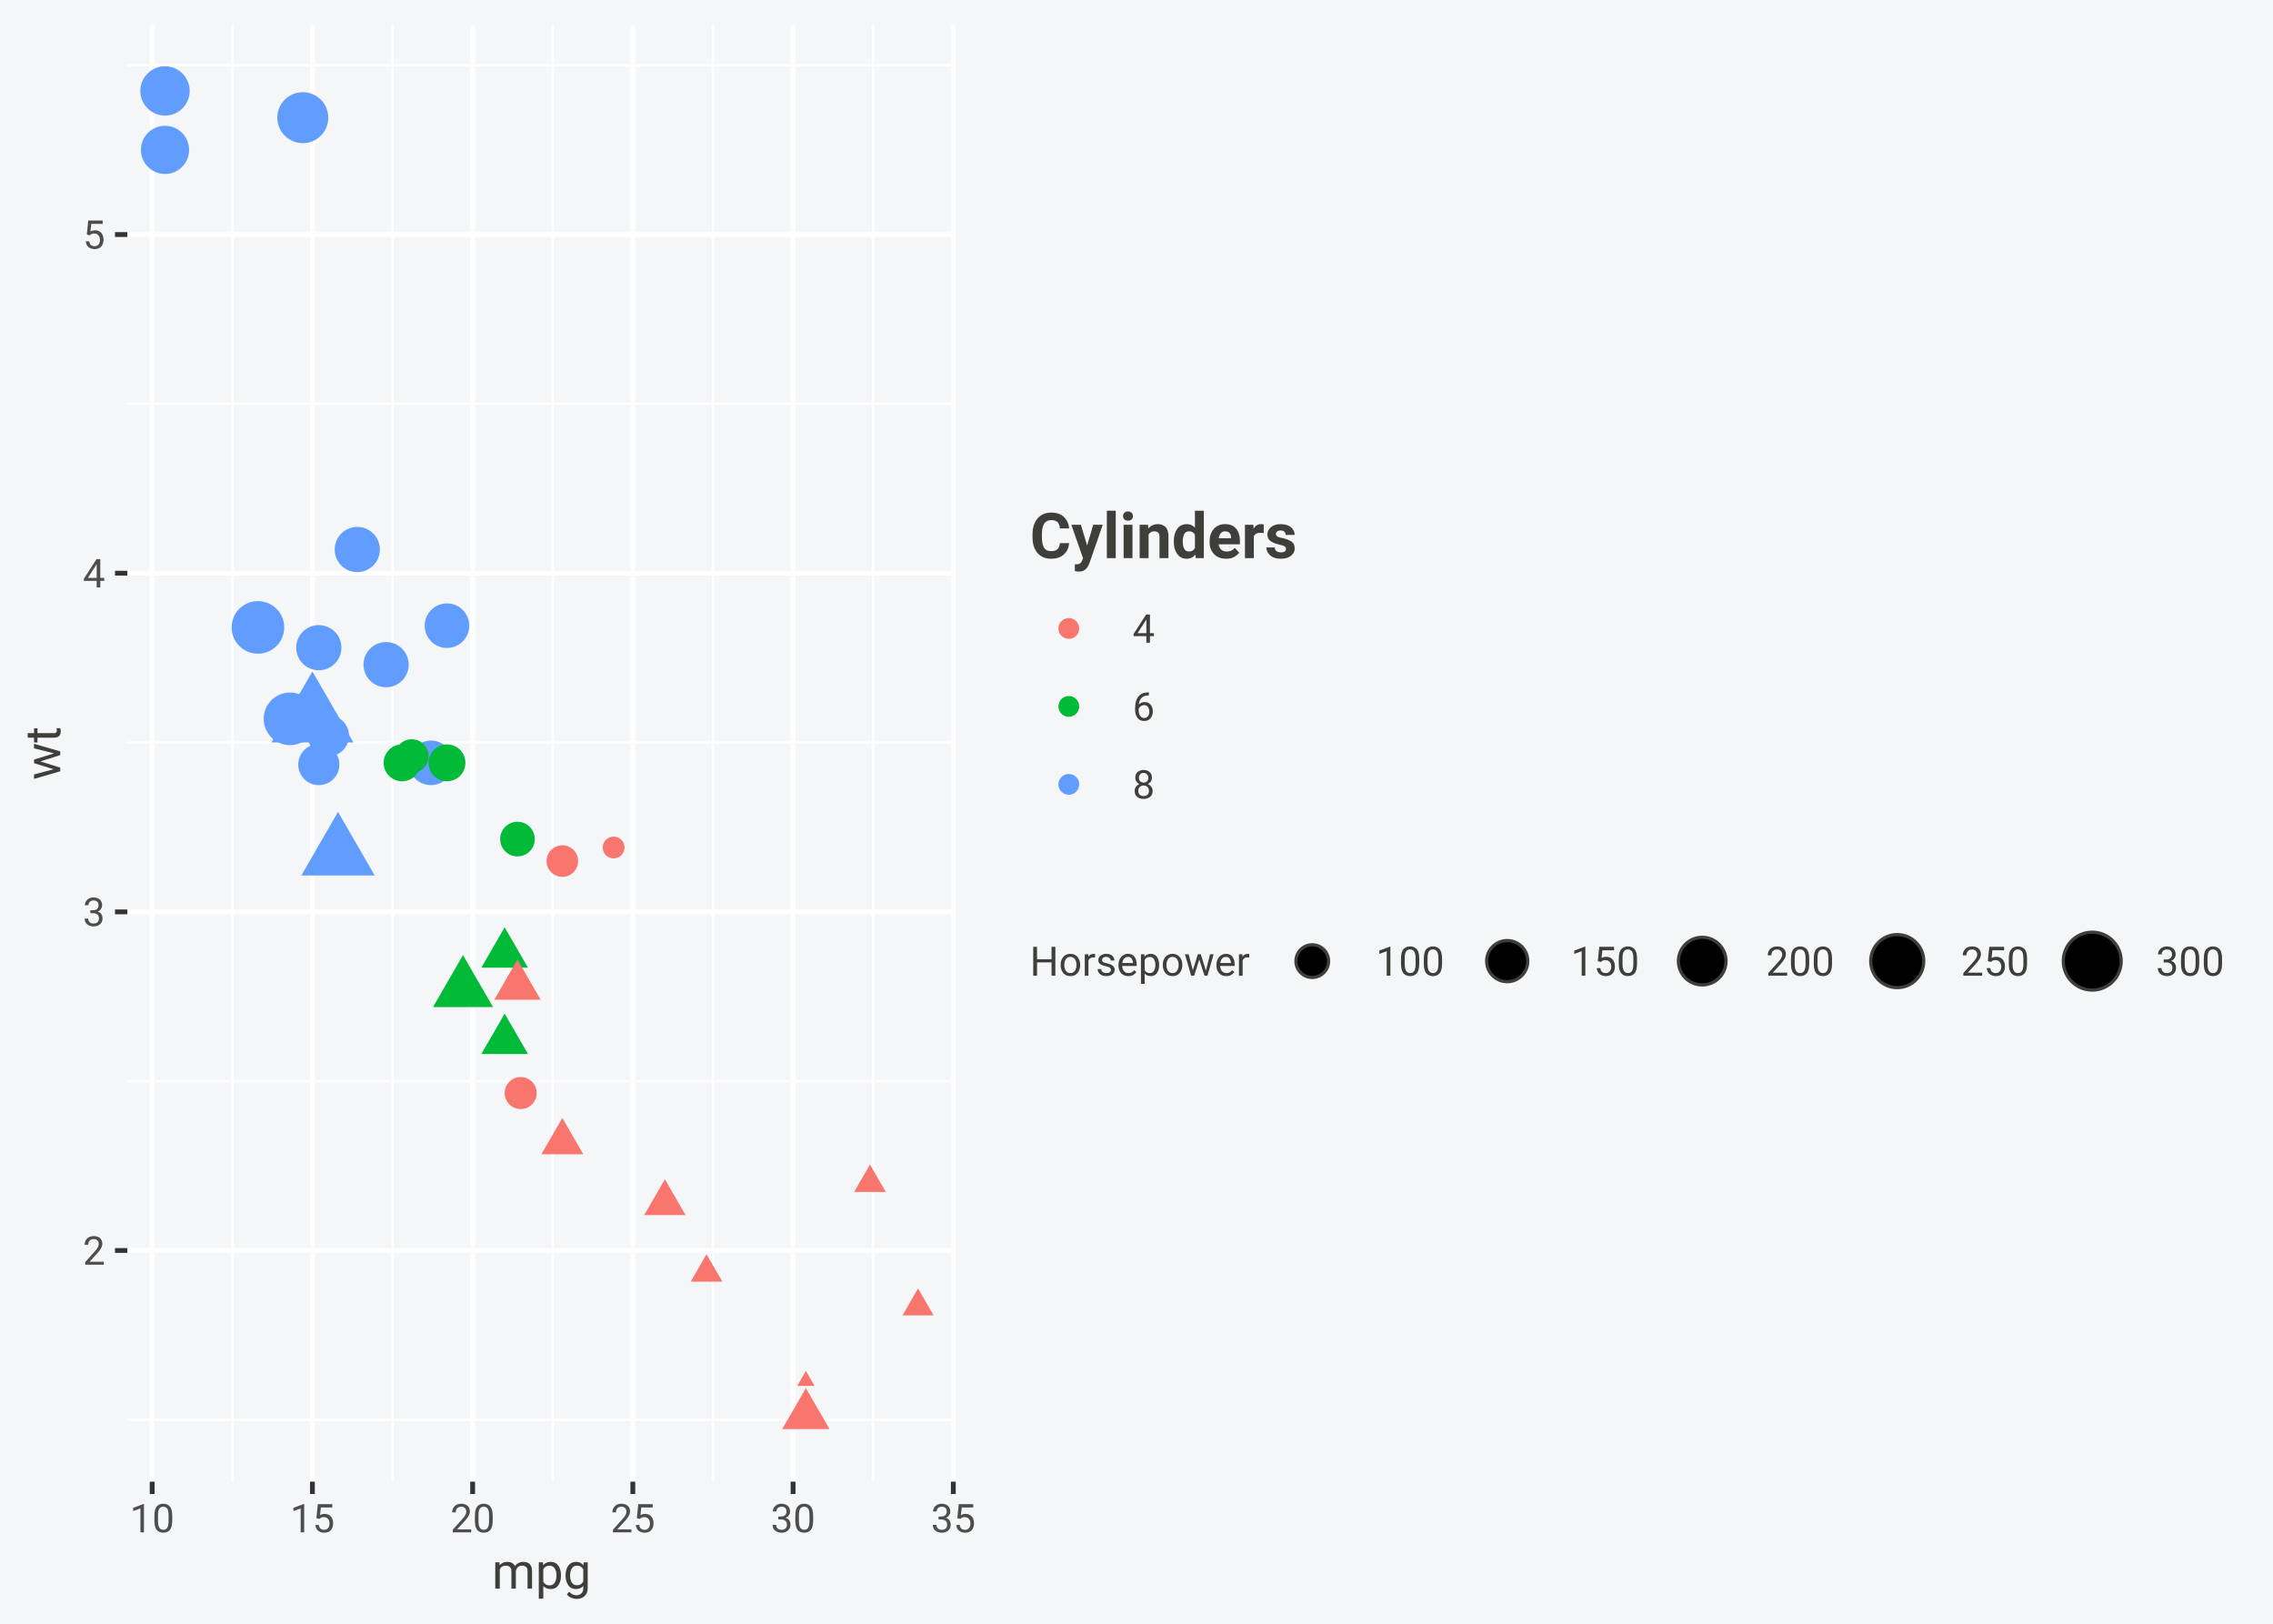
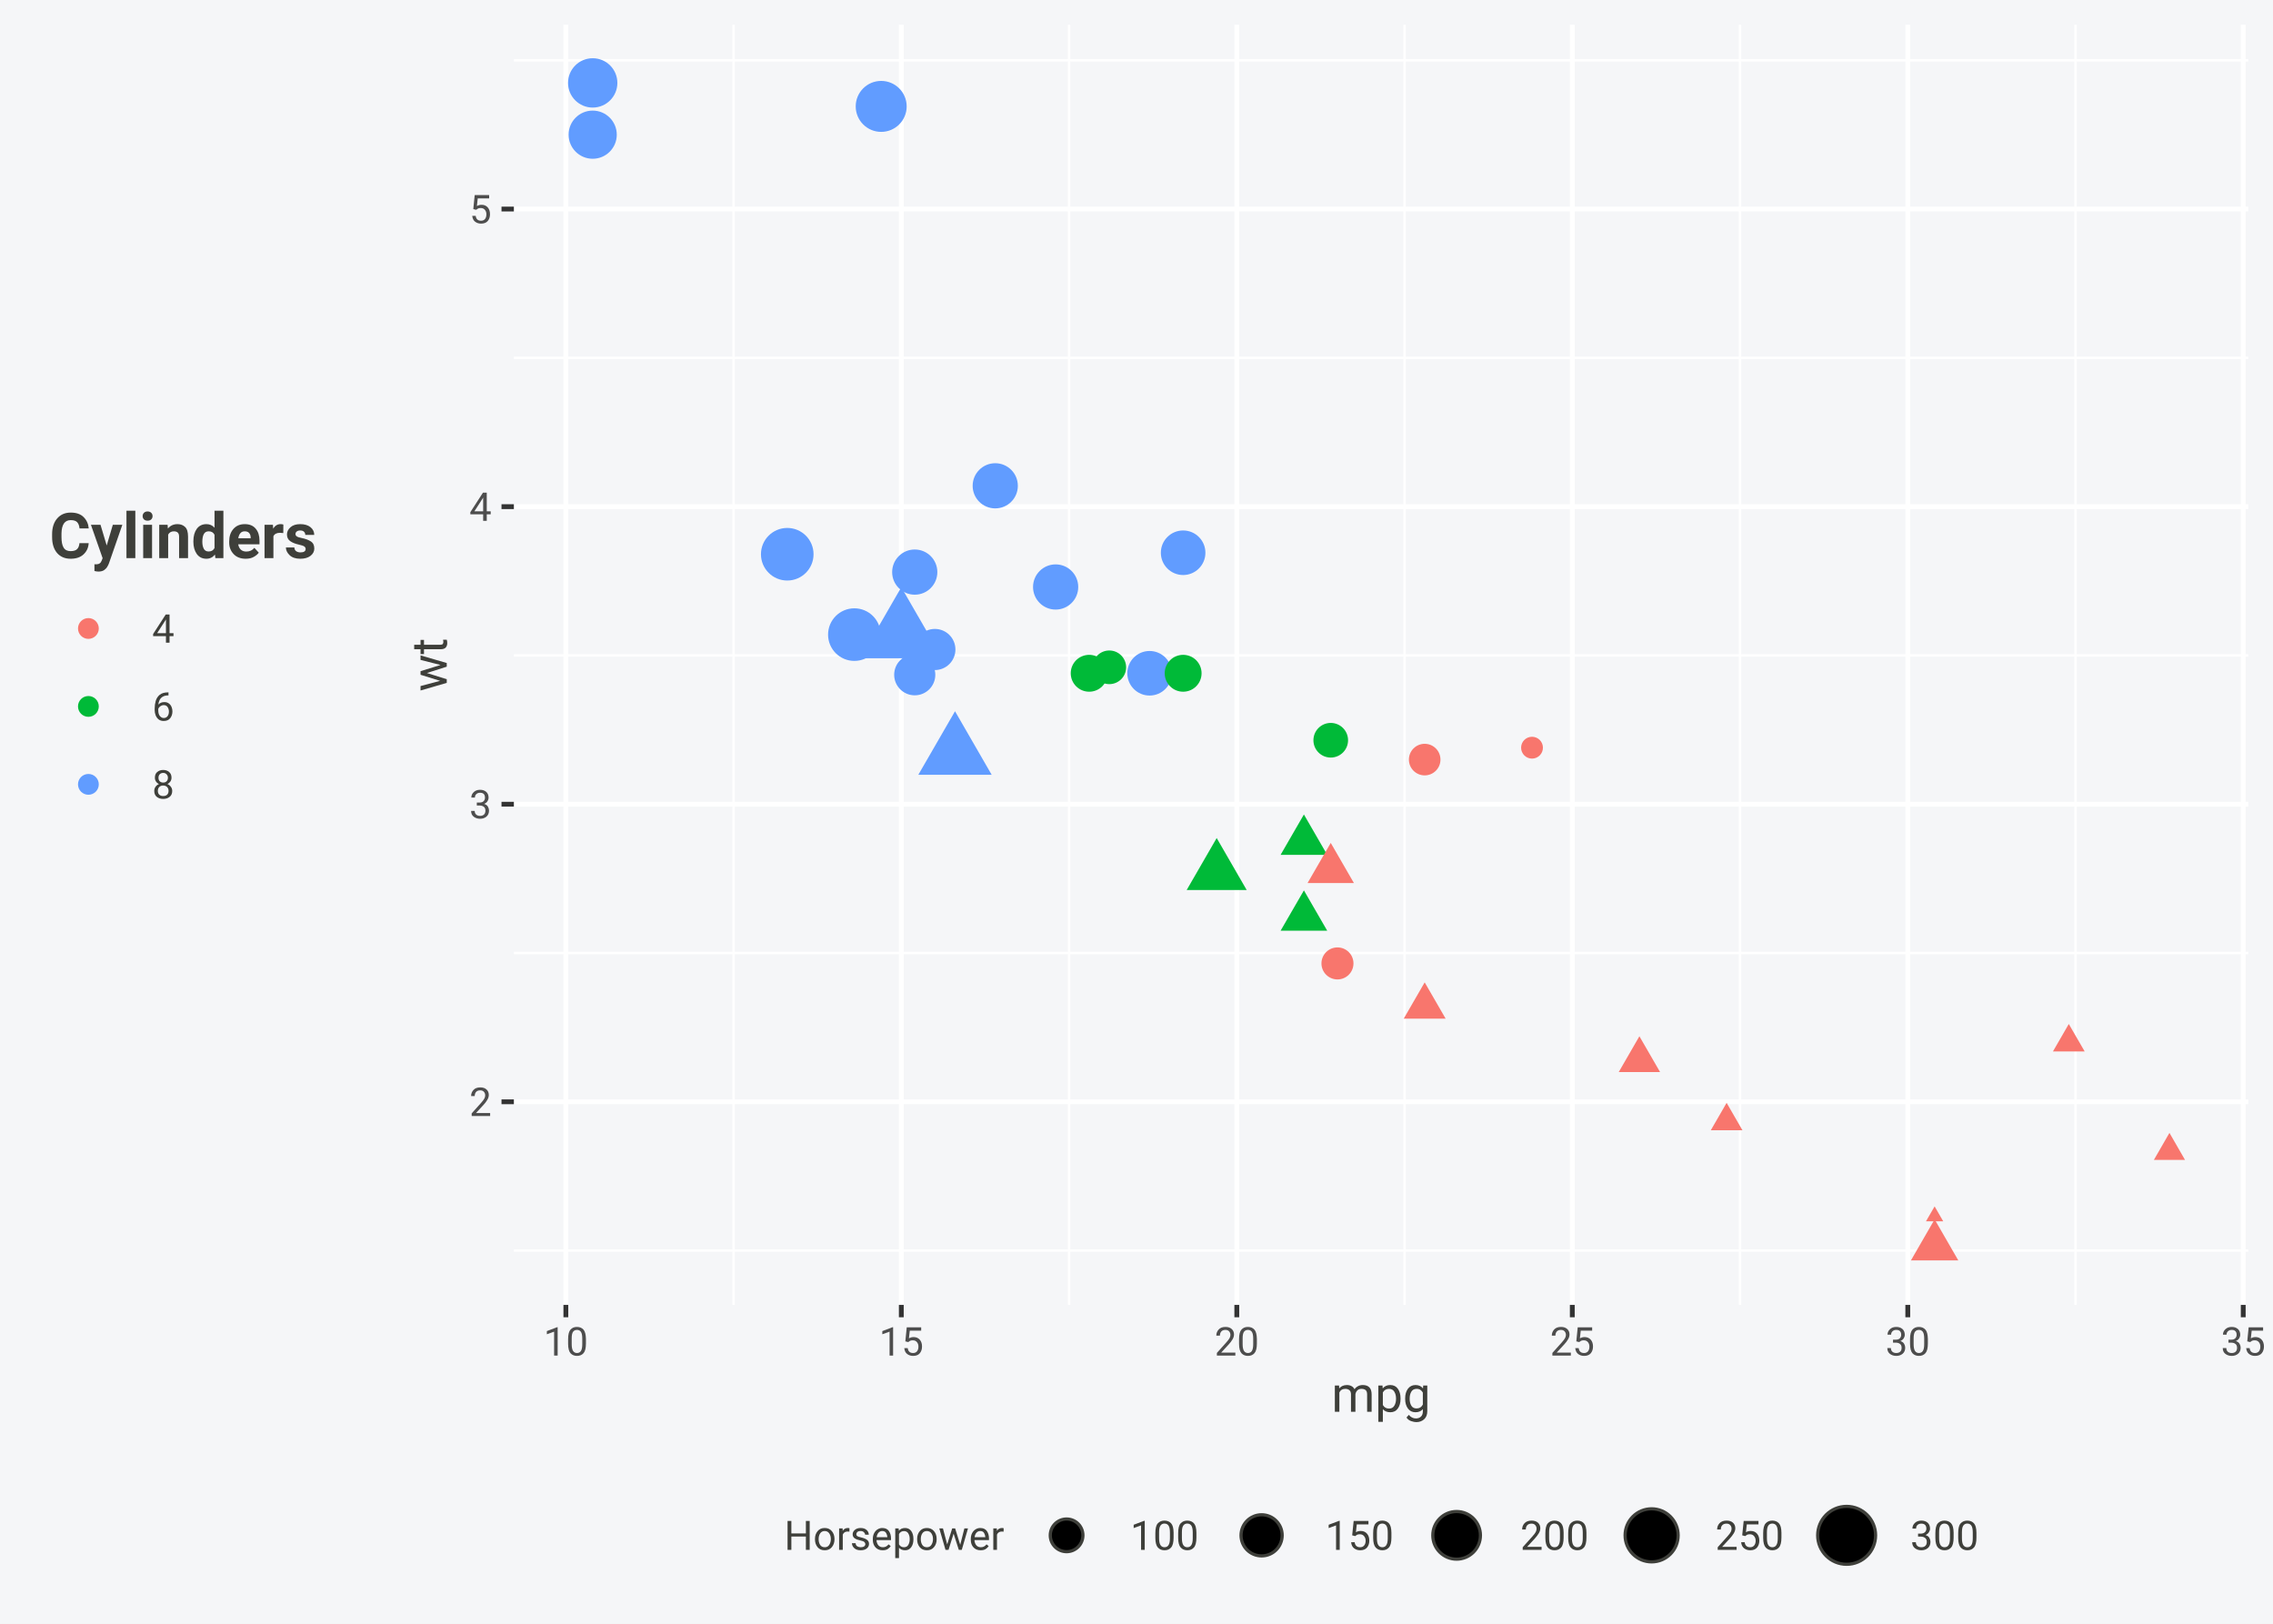
<svg xmlns="http://www.w3.org/2000/svg" width="504.00pt" height="360.00pt" viewBox="0 0 504.00 360.00">
  <g class="svglite">
    <defs>
      <style type="text/css">
    /* theme-aware-processed */
    .svglite line, .svglite polyline, .svglite polygon, .svglite path, .svglite circle {
      fill: none;
      stroke: #3E3F3A;
      stroke-linecap: round;
      stroke-linejoin: round;
      stroke-miterlimit: 10.00;
    }
    .svglite &gt; g &gt; rect {
      fill: none;
      stroke: #3E3F3A;
      stroke-linecap: round;
      stroke-linejoin: round;
      stroke-miterlimit: 10.00;
    }
    .svglite text {
      white-space: pre;
      fill: #3E3F3A;
    }
    .svglite g.glyphgroup path {
      fill: inherit;
      stroke: none;
    }
  </style>
    </defs>
    <rect width="100%" height="100%" style="stroke: none; fill: #F5F6F8;" />
    <defs>
      <clipPath id="cpMC4wMHw1MDQuMDB8MC4wMHwzNjAuMDA=">
        <rect x="0.00" y="0.00" width="504.00" height="360.00" />
      </clipPath>
    </defs>
    <g clip-path="url(#cpMC4wMHw1MDQuMDB8MC4wMHwzNjAuMDA=)">
      <rect x="0.00" y="0.00" width="504.00" height="360.00" style="stroke-width: 1.07; stroke: none;" /> fill: #F5F6F8;' /&gt;
</g>
    <defs>
-       <clipPath id="cpMjguMjR8MjExLjkxfDUuNDh8MzI4LjUw">
-         <rect x="28.24" y="5.48" width="183.67" height="323.02" />
+       <clipPath id="cpMTEzLjk0fDQ5OC41Mnw1LjQ4fDI4OS4zMQ==">
+         <rect x="113.94" y="5.48" width="384.58" height="283.83" />
      </clipPath>
    </defs>
-     <g clip-path="url(#cpMjguMjR8MjExLjkxfDUuNDh8MzI4LjUw)">
-       <rect x="28.24" y="5.48" width="183.67" height="323.02" style="stroke-width: 1.07; stroke: none;" /> fill: #F5F6F8;' /&gt;
- <polyline points="28.24,314.80 211.91,314.80 " style="stroke-width: 0.53; stroke: #FFFFFF; stroke-linecap: butt;" />
-       <polyline points="28.24,239.71 211.91,239.71 " style="stroke-width: 0.53; stroke: #FFFFFF; stroke-linecap: butt;" />
-       <polyline points="28.24,164.63 211.91,164.63 " style="stroke-width: 0.53; stroke: #FFFFFF; stroke-linecap: butt;" />
-       <polyline points="28.24,89.54 211.91,89.54 " style="stroke-width: 0.53; stroke: #FFFFFF; stroke-linecap: butt;" />
-       <polyline points="28.24,14.46 211.91,14.46 " style="stroke-width: 0.53; stroke: #FFFFFF; stroke-linecap: butt;" />
-       <polyline points="51.51,328.50 51.51,5.48 " style="stroke-width: 0.53; stroke: #FFFFFF; stroke-linecap: butt;" />
-       <polyline points="87.03,328.50 87.03,5.48 " style="stroke-width: 0.53; stroke: #FFFFFF; stroke-linecap: butt;" />
-       <polyline points="122.56,328.50 122.56,5.48 " style="stroke-width: 0.53; stroke: #FFFFFF; stroke-linecap: butt;" />
-       <polyline points="158.09,328.50 158.09,5.48 " style="stroke-width: 0.53; stroke: #FFFFFF; stroke-linecap: butt;" />
-       <polyline points="193.61,328.50 193.61,5.48 " style="stroke-width: 0.53; stroke: #FFFFFF; stroke-linecap: butt;" />
-       <polyline points="28.24,277.25 211.91,277.25 " style="stroke-width: 1.07; stroke: #FFFFFF; stroke-linecap: butt;" />
-       <polyline points="28.24,202.17 211.91,202.17 " style="stroke-width: 1.07; stroke: #FFFFFF; stroke-linecap: butt;" />
-       <polyline points="28.24,127.08 211.91,127.08 " style="stroke-width: 1.07; stroke: #FFFFFF; stroke-linecap: butt;" />
-       <polyline points="28.24,52.00 211.91,52.00 " style="stroke-width: 1.07; stroke: #FFFFFF; stroke-linecap: butt;" />
-       <polyline points="33.74,328.50 33.74,5.48 " style="stroke-width: 1.07; stroke: #FFFFFF; stroke-linecap: butt;" />
-       <polyline points="69.27,328.50 69.27,5.48 " style="stroke-width: 1.07; stroke: #FFFFFF; stroke-linecap: butt;" />
-       <polyline points="104.80,328.50 104.80,5.48 " style="stroke-width: 1.07; stroke: #FFFFFF; stroke-linecap: butt;" />
-       <polyline points="140.32,328.50 140.32,5.48 " style="stroke-width: 1.07; stroke: #FFFFFF; stroke-linecap: butt;" />
-       <polyline points="175.85,328.50 175.85,5.48 " style="stroke-width: 1.07; stroke: #FFFFFF; stroke-linecap: butt;" />
-       <polyline points="211.38,328.50 211.38,5.48 " style="stroke-width: 1.07; stroke: #FFFFFF; stroke-linecap: butt;" />
-       <polygon points="111.90,224.74 117.07,233.68 106.73,233.68 " style="stroke-width: 0.71; stroke: none; fill: #00BA38;" />
-       <polygon points="111.90,205.59 117.07,214.54 106.73,214.54 " style="stroke-width: 0.71; stroke: none; fill: #00BA38;" />
-       <polygon points="124.69,247.86 129.34,255.91 120.04,255.91 " style="stroke-width: 0.71; stroke: none; fill: #F8766D;" />
-       <circle cx="114.74" cy="186.03" r="3.84" style="stroke-width: 0.71; stroke: none; fill: #00BA38;" />
-       <circle cx="95.56" cy="169.13" r="4.94" style="stroke-width: 0.71; stroke: none; fill: #619CFF;" />
-       <circle cx="91.30" cy="167.63" r="3.73" style="stroke-width: 0.71; stroke: none; fill: #00BA38;" />
-       <circle cx="64.30" cy="159.37" r="5.83" style="stroke-width: 0.71; stroke: none; fill: #619CFF;" />
-       <circle cx="136.06" cy="187.90" r="2.42" style="stroke-width: 0.71; stroke: none; fill: #F8766D;" />
-       <circle cx="124.69" cy="190.91" r="3.50" style="stroke-width: 0.71; stroke: none; fill: #F8766D;" />
-       <circle cx="99.11" cy="169.13" r="4.09" style="stroke-width: 0.71; stroke: none; fill: #00BA38;" />
-       <circle cx="89.16" cy="169.13" r="4.09" style="stroke-width: 0.71; stroke: none; fill: #00BA38;" />
-       <circle cx="79.22" cy="121.83" r="5.01" style="stroke-width: 0.71; stroke: none; fill: #619CFF;" />
-       <circle cx="85.61" cy="147.36" r="5.01" style="stroke-width: 0.71; stroke: none; fill: #619CFF;" />
-       <circle cx="70.69" cy="143.60" r="5.01" style="stroke-width: 0.71; stroke: none; fill: #619CFF;" />
-       <circle cx="36.59" cy="33.23" r="5.34" style="stroke-width: 0.71; stroke: none; fill: #619CFF;" />
-       <circle cx="36.59" cy="20.16" r="5.47" style="stroke-width: 0.71; stroke: none; fill: #619CFF;" />
-       <circle cx="67.14" cy="26.09" r="5.65" style="stroke-width: 0.71; stroke: none; fill: #619CFF;" />
-       <polygon points="192.90,258.18 196.41,264.27 189.39,264.27 " style="stroke-width: 0.71; stroke: none; fill: #F8766D;" />
-       <polygon points="178.69,303.95 180.61,307.27 176.78,307.27 " style="stroke-width: 0.71; stroke: none; fill: #F8766D;" />
-       <polygon points="203.56,285.65 207.01,291.64 200.11,291.64 " style="stroke-width: 0.71; stroke: none; fill: #F8766D;" />
-       <circle cx="115.45" cy="242.34" r="3.55" style="stroke-width: 0.71; stroke: none; fill: #F8766D;" />
-       <circle cx="72.82" cy="163.12" r="4.56" style="stroke-width: 0.71; stroke: none; fill: #619CFF;" />
-       <circle cx="70.69" cy="169.51" r="4.56" style="stroke-width: 0.71; stroke: none; fill: #619CFF;" />
-       <circle cx="57.19" cy="139.10" r="5.83" style="stroke-width: 0.71; stroke: none; fill: #619CFF;" />
-       <circle cx="99.11" cy="138.72" r="4.94" style="stroke-width: 0.71; stroke: none; fill: #619CFF;" />
-       <polygon points="156.66,278.08 160.18,284.16 153.15,284.16 " style="stroke-width: 0.71; stroke: none; fill: #F8766D;" />
-       <polygon points="147.43,261.45 152.01,269.39 142.85,269.39 " style="stroke-width: 0.71; stroke: none; fill: #F8766D;" />
-       <polygon points="178.69,307.76 183.94,316.85 173.44,316.85 " style="stroke-width: 0.71; stroke: none; fill: #F8766D;" />
-       <polygon points="74.95,180.01 83.09,194.10 66.82,194.10 " style="stroke-width: 0.71; stroke: none; fill: #619CFF;" />
-       <polygon points="102.66,211.76 109.32,223.28 96.01,223.28 " style="stroke-width: 0.71; stroke: none; fill: #00BA38;" />
-       <polygon points="69.27,148.86 78.37,164.62 60.17,164.62 " style="stroke-width: 0.71; stroke: none; fill: #619CFF;" />
-       <polygon points="114.74,212.75 119.88,221.65 109.60,221.65 " style="stroke-width: 0.71; stroke: none; fill: #F8766D;" />
+     <g clip-path="url(#cpMTEzLjk0fDQ5OC41Mnw1LjQ4fDI4OS4zMQ==)">
+       <rect x="113.94" y="5.48" width="384.58" height="283.83" style="stroke-width: 1.07; stroke: none;" /> fill: #F5F6F8;' /&gt;
+ <polyline points="113.94,277.26 498.52,277.26 " style="stroke-width: 0.53; stroke: #FFFFFF; stroke-linecap: butt;" />
+       <polyline points="113.94,211.29 498.52,211.29 " style="stroke-width: 0.53; stroke: #FFFFFF; stroke-linecap: butt;" />
+       <polyline points="113.94,145.31 498.52,145.31 " style="stroke-width: 0.53; stroke: #FFFFFF; stroke-linecap: butt;" />
+       <polyline points="113.94,79.34 498.52,79.34 " style="stroke-width: 0.53; stroke: #FFFFFF; stroke-linecap: butt;" />
+       <polyline points="113.94,13.37 498.52,13.37 " style="stroke-width: 0.53; stroke: #FFFFFF; stroke-linecap: butt;" />
+       <polyline points="162.66,289.31 162.66,5.48 " style="stroke-width: 0.53; stroke: #FFFFFF; stroke-linecap: butt;" />
+       <polyline points="237.05,289.31 237.05,5.48 " style="stroke-width: 0.53; stroke: #FFFFFF; stroke-linecap: butt;" />
+       <polyline points="311.44,289.31 311.44,5.48 " style="stroke-width: 0.53; stroke: #FFFFFF; stroke-linecap: butt;" />
+       <polyline points="385.82,289.31 385.82,5.48 " style="stroke-width: 0.53; stroke: #FFFFFF; stroke-linecap: butt;" />
+       <polyline points="460.21,289.31 460.21,5.48 " style="stroke-width: 0.53; stroke: #FFFFFF; stroke-linecap: butt;" />
+       <polyline points="113.94,244.28 498.52,244.28 " style="stroke-width: 1.07; stroke: #FFFFFF; stroke-linecap: butt;" />
+       <polyline points="113.94,178.30 498.52,178.30 " style="stroke-width: 1.07; stroke: #FFFFFF; stroke-linecap: butt;" />
+       <polyline points="113.94,112.33 498.52,112.33 " style="stroke-width: 1.07; stroke: #FFFFFF; stroke-linecap: butt;" />
+       <polyline points="113.94,46.35 498.52,46.35 " style="stroke-width: 1.07; stroke: #FFFFFF; stroke-linecap: butt;" />
+       <polyline points="125.47,289.31 125.47,5.48 " style="stroke-width: 1.07; stroke: #FFFFFF; stroke-linecap: butt;" />
+       <polyline points="199.85,289.31 199.85,5.48 " style="stroke-width: 1.07; stroke: #FFFFFF; stroke-linecap: butt;" />
+       <polyline points="274.24,289.31 274.24,5.48 " style="stroke-width: 1.07; stroke: #FFFFFF; stroke-linecap: butt;" />
+       <polyline points="348.63,289.31 348.63,5.48 " style="stroke-width: 1.07; stroke: #FFFFFF; stroke-linecap: butt;" />
+       <polyline points="423.02,289.31 423.02,5.48 " style="stroke-width: 1.07; stroke: #FFFFFF; stroke-linecap: butt;" />
+       <polyline points="497.40,289.31 497.40,5.48 " style="stroke-width: 1.07; stroke: #FFFFFF; stroke-linecap: butt;" />
+       <polygon points="289.12,197.41 294.29,206.35 283.95,206.35 " style="stroke-width: 0.71; stroke: none; fill: #00BA38;" />
+       <polygon points="289.12,180.58 294.29,189.53 283.95,189.53 " style="stroke-width: 0.71; stroke: none; fill: #00BA38;" />
+       <polygon points="315.90,217.80 320.55,225.85 311.25,225.85 " style="stroke-width: 0.71; stroke: none; fill: #F8766D;" />
+       <circle cx="295.07" cy="164.12" r="3.84" style="stroke-width: 0.71; stroke: none; fill: #00BA38;" />
+       <circle cx="254.90" cy="149.27" r="4.94" style="stroke-width: 0.71; stroke: none; fill: #619CFF;" />
+       <circle cx="245.97" cy="147.95" r="3.73" style="stroke-width: 0.71; stroke: none; fill: #00BA38;" />
+       <circle cx="189.44" cy="140.70" r="5.83" style="stroke-width: 0.71; stroke: none; fill: #619CFF;" />
+       <circle cx="339.70" cy="165.77" r="2.42" style="stroke-width: 0.71; stroke: none; fill: #F8766D;" />
+       <circle cx="315.90" cy="168.41" r="3.50" style="stroke-width: 0.71; stroke: none; fill: #F8766D;" />
+       <circle cx="262.34" cy="149.27" r="4.09" style="stroke-width: 0.71; stroke: none; fill: #00BA38;" />
+       <circle cx="241.51" cy="149.27" r="4.09" style="stroke-width: 0.71; stroke: none; fill: #00BA38;" />
+       <circle cx="220.68" cy="107.71" r="5.01" style="stroke-width: 0.71; stroke: none; fill: #619CFF;" />
+       <circle cx="234.07" cy="130.14" r="5.01" style="stroke-width: 0.71; stroke: none; fill: #619CFF;" />
+       <circle cx="202.83" cy="126.84" r="5.01" style="stroke-width: 0.71; stroke: none; fill: #619CFF;" />
+       <circle cx="131.42" cy="29.86" r="5.34" style="stroke-width: 0.71; stroke: none; fill: #619CFF;" />
+       <circle cx="131.42" cy="18.38" r="5.47" style="stroke-width: 0.71; stroke: none; fill: #619CFF;" />
+       <circle cx="195.39" cy="23.59" r="5.65" style="stroke-width: 0.71; stroke: none; fill: #619CFF;" />
+       <polygon points="458.72,227.03 462.24,233.11 455.21,233.11 " style="stroke-width: 0.71; stroke: none; fill: #F8766D;" />
+       <polygon points="428.97,267.47 430.88,270.78 427.05,270.78 " style="stroke-width: 0.71; stroke: none; fill: #F8766D;" />
+       <polygon points="481.04,251.17 484.49,257.16 477.59,257.16 " style="stroke-width: 0.71; stroke: none; fill: #F8766D;" />
+       <circle cx="296.56" cy="213.60" r="3.55" style="stroke-width: 0.71; stroke: none; fill: #F8766D;" />
+       <circle cx="207.29" cy="144.00" r="4.56" style="stroke-width: 0.71; stroke: none; fill: #619CFF;" />
+       <circle cx="202.83" cy="149.60" r="4.56" style="stroke-width: 0.71; stroke: none; fill: #619CFF;" />
+       <circle cx="174.56" cy="122.88" r="5.83" style="stroke-width: 0.71; stroke: none; fill: #619CFF;" />
+       <circle cx="262.34" cy="122.55" r="4.94" style="stroke-width: 0.71; stroke: none; fill: #619CFF;" />
+       <polygon points="382.85,244.51 386.36,250.59 379.34,250.59 " style="stroke-width: 0.71; stroke: none; fill: #F8766D;" />
+       <polygon points="363.51,229.75 368.09,237.68 358.93,237.68 " style="stroke-width: 0.71; stroke: none; fill: #F8766D;" />
+       <polygon points="428.97,270.34 434.22,279.44 423.72,279.44 " style="stroke-width: 0.71; stroke: none; fill: #F8766D;" />
+       <polygon points="211.76,157.69 219.89,171.78 203.62,171.78 " style="stroke-width: 0.71; stroke: none; fill: #619CFF;" />
+       <polygon points="269.78,185.80 276.43,197.32 263.13,197.32 " style="stroke-width: 0.71; stroke: none; fill: #00BA38;" />
+       <polygon points="199.85,130.19 208.95,145.95 190.75,145.95 " style="stroke-width: 0.71; stroke: none; fill: #619CFF;" />
+       <polygon points="295.07,186.88 300.21,195.78 289.93,195.78 " style="stroke-width: 0.71; stroke: none; fill: #F8766D;" />
    </g>
    <g clip-path="url(#cpMC4wMHw1MDQuMDB8MC4wMHwzNjAuMDA=)">
-       <text x="23.31" y="280.40" text-anchor="end" style="font-size: 8.80px;fill: #4D4D4D; font-family: &quot;Roboto&quot;, -apple-system, BlinkMacSystemFont, &quot;Segoe UI&quot;, system-ui, sans-serif;" textLength="4.89px" lengthAdjust="spacingAndGlyphs">2</text>
-       <text x="23.31" y="205.32" text-anchor="end" style="font-size: 8.80px;fill: #4D4D4D; font-family: &quot;Roboto&quot;, -apple-system, BlinkMacSystemFont, &quot;Segoe UI&quot;, system-ui, sans-serif;" textLength="4.89px" lengthAdjust="spacingAndGlyphs">3</text>
-       <text x="23.31" y="130.23" text-anchor="end" style="font-size: 8.80px;fill: #4D4D4D; font-family: &quot;Roboto&quot;, -apple-system, BlinkMacSystemFont, &quot;Segoe UI&quot;, system-ui, sans-serif;" textLength="4.89px" lengthAdjust="spacingAndGlyphs">4</text>
-       <text x="23.31" y="55.15" text-anchor="end" style="font-size: 8.80px;fill: #4D4D4D; font-family: &quot;Roboto&quot;, -apple-system, BlinkMacSystemFont, &quot;Segoe UI&quot;, system-ui, sans-serif;" textLength="4.89px" lengthAdjust="spacingAndGlyphs">5</text>
-       <polyline points="25.50,277.25 28.24,277.25 " style="stroke-width: 1.07; stroke: #333333; stroke-linecap: butt;" />
-       <polyline points="25.50,202.17 28.24,202.17 " style="stroke-width: 1.07; stroke: #333333; stroke-linecap: butt;" />
-       <polyline points="25.50,127.08 28.24,127.08 " style="stroke-width: 1.07; stroke: #333333; stroke-linecap: butt;" />
-       <polyline points="25.50,52.00 28.24,52.00 " style="stroke-width: 1.07; stroke: #333333; stroke-linecap: butt;" />
-       <polyline points="33.74,331.24 33.74,328.50 " style="stroke-width: 1.07; stroke: #333333; stroke-linecap: butt;" />
-       <polyline points="69.27,331.24 69.27,328.50 " style="stroke-width: 1.07; stroke: #333333; stroke-linecap: butt;" />
-       <polyline points="104.80,331.24 104.80,328.50 " style="stroke-width: 1.07; stroke: #333333; stroke-linecap: butt;" />
-       <polyline points="140.32,331.24 140.32,328.50 " style="stroke-width: 1.07; stroke: #333333; stroke-linecap: butt;" />
-       <polyline points="175.85,331.24 175.85,328.50 " style="stroke-width: 1.07; stroke: #333333; stroke-linecap: butt;" />
-       <polyline points="211.38,331.24 211.38,328.50 " style="stroke-width: 1.07; stroke: #333333; stroke-linecap: butt;" />
-       <text x="33.74" y="339.74" text-anchor="middle" style="font-size: 8.80px;fill: #4D4D4D; font-family: &quot;Roboto&quot;, -apple-system, BlinkMacSystemFont, &quot;Segoe UI&quot;, system-ui, sans-serif;" textLength="9.78px" lengthAdjust="spacingAndGlyphs">10</text>
-       <text x="69.27" y="339.74" text-anchor="middle" style="font-size: 8.80px;fill: #4D4D4D; font-family: &quot;Roboto&quot;, -apple-system, BlinkMacSystemFont, &quot;Segoe UI&quot;, system-ui, sans-serif;" textLength="9.78px" lengthAdjust="spacingAndGlyphs">15</text>
-       <text x="104.80" y="339.74" text-anchor="middle" style="font-size: 8.80px;fill: #4D4D4D; font-family: &quot;Roboto&quot;, -apple-system, BlinkMacSystemFont, &quot;Segoe UI&quot;, system-ui, sans-serif;" textLength="9.78px" lengthAdjust="spacingAndGlyphs">20</text>
-       <text x="140.32" y="339.74" text-anchor="middle" style="font-size: 8.80px;fill: #4D4D4D; font-family: &quot;Roboto&quot;, -apple-system, BlinkMacSystemFont, &quot;Segoe UI&quot;, system-ui, sans-serif;" textLength="9.78px" lengthAdjust="spacingAndGlyphs">25</text>
-       <text x="175.85" y="339.74" text-anchor="middle" style="font-size: 8.80px;fill: #4D4D4D; font-family: &quot;Roboto&quot;, -apple-system, BlinkMacSystemFont, &quot;Segoe UI&quot;, system-ui, sans-serif;" textLength="9.78px" lengthAdjust="spacingAndGlyphs">30</text>
-       <text x="211.38" y="339.74" text-anchor="middle" style="font-size: 8.80px;fill: #4D4D4D; font-family: &quot;Roboto&quot;, -apple-system, BlinkMacSystemFont, &quot;Segoe UI&quot;, system-ui, sans-serif;" textLength="9.78px" lengthAdjust="spacingAndGlyphs">35</text>
-       <text x="120.07" y="352.20" text-anchor="middle" style="font-size: 11.00px; font-family: &quot;Roboto&quot;, -apple-system, BlinkMacSystemFont, &quot;Segoe UI&quot;, system-ui, sans-serif;" textLength="21.41px" lengthAdjust="spacingAndGlyphs">mpg</text>
-       <text transform="translate(13.36,166.99) rotate(-90)" text-anchor="middle" style="font-size: 11.00px; font-family: &quot;Roboto&quot;, -apple-system, BlinkMacSystemFont, &quot;Segoe UI&quot;, system-ui, sans-serif;" textLength="11.00px" lengthAdjust="spacingAndGlyphs">wt</text>
-       <rect x="222.87" y="106.77" width="275.65" height="120.44" style="stroke-width: 0.75; stroke: none;" /> fill: #F5F6F8;' /&gt;
- <rect x="222.87" y="106.77" width="74.74" height="81.25" style="stroke-width: 1.07; stroke: none;" /> fill: #F5F6F8;' /&gt;
- <text x="228.35" y="123.74" style="font-size: 14.00px; font-weight: bold; font-family: &quot;Roboto&quot;, -apple-system, BlinkMacSystemFont, &quot;Segoe UI&quot;, system-ui, sans-serif;" textLength="63.78px" lengthAdjust="spacingAndGlyphs">Cylinders</text>
-       <rect x="228.35" y="130.70" width="17.28" height="17.28" style="stroke-width: 1.07; stroke: none;" /> fill: #F5F6F8;' /&gt;
- <circle cx="236.99" cy="139.34" r="1.95" style="stroke-width: 0.71; stroke: #F8766D; fill: #F8766D;" />
-       <rect x="228.35" y="147.98" width="17.28" height="17.28" style="stroke-width: 1.07; stroke: none;" /> fill: #F5F6F8;' /&gt;
- <circle cx="236.99" cy="156.62" r="1.95" style="stroke-width: 0.71; stroke: #00BA38; fill: #00BA38;" />
-       <rect x="228.35" y="165.26" width="17.28" height="17.28" style="stroke-width: 1.07; stroke: none;" /> fill: #F5F6F8;' /&gt;
- <circle cx="236.99" cy="173.90" r="1.95" style="stroke-width: 0.71; stroke: #619CFF; fill: #619CFF;" />
-       <text x="251.11" y="142.49" style="font-size: 8.80px; font-family: &quot;Roboto&quot;, -apple-system, BlinkMacSystemFont, &quot;Segoe UI&quot;, system-ui, sans-serif;" textLength="4.89px" lengthAdjust="spacingAndGlyphs">4</text>
-       <text x="251.11" y="159.77" style="font-size: 8.80px; font-family: &quot;Roboto&quot;, -apple-system, BlinkMacSystemFont, &quot;Segoe UI&quot;, system-ui, sans-serif;" textLength="4.89px" lengthAdjust="spacingAndGlyphs">6</text>
-       <text x="251.11" y="177.05" style="font-size: 8.80px; font-family: &quot;Roboto&quot;, -apple-system, BlinkMacSystemFont, &quot;Segoe UI&quot;, system-ui, sans-serif;" textLength="4.89px" lengthAdjust="spacingAndGlyphs">8</text>
-       <rect x="222.87" y="198.97" width="275.65" height="28.24" style="stroke-width: 1.07; stroke: none;" /> fill: #F5F6F8;' /&gt;
- <text x="228.35" y="216.32" style="font-size: 9.00px; font-family: &quot;Roboto&quot;, -apple-system, BlinkMacSystemFont, &quot;Segoe UI&quot;, system-ui, sans-serif;" textLength="48.50px" lengthAdjust="spacingAndGlyphs">Horsepower</text>
-       <rect x="282.33" y="204.45" width="17.28" height="17.28" style="stroke-width: 1.07; stroke: none;" /> fill: #F5F6F8;' /&gt;
- <circle cx="290.97" cy="213.09" r="3.62" style="stroke-width: 0.71; fill: #000000;" />
-       <rect x="325.56" y="204.45" width="17.28" height="17.28" style="stroke-width: 1.07; stroke: none;" /> fill: #F5F6F8;' /&gt;
- <circle cx="334.20" cy="213.09" r="4.56" style="stroke-width: 0.71; fill: #000000;" />
-       <rect x="368.80" y="204.45" width="17.28" height="17.28" style="stroke-width: 1.07; stroke: none;" /> fill: #F5F6F8;' /&gt;
- <circle cx="377.44" cy="213.09" r="5.28" style="stroke-width: 0.71; fill: #000000;" />
-       <rect x="412.04" y="204.45" width="17.28" height="17.28" style="stroke-width: 1.07; stroke: none;" /> fill: #F5F6F8;' /&gt;
- <circle cx="420.68" cy="213.09" r="5.88" style="stroke-width: 0.71; fill: #000000;" />
-       <rect x="455.28" y="204.45" width="17.28" height="17.28" style="stroke-width: 1.07; stroke: none;" /> fill: #F5F6F8;' /&gt;
- <circle cx="463.92" cy="213.09" r="6.42" style="stroke-width: 0.71; fill: #000000;" />
-       <text x="305.09" y="216.32" style="font-size: 9.00px; font-family: &quot;Roboto&quot;, -apple-system, BlinkMacSystemFont, &quot;Segoe UI&quot;, system-ui, sans-serif;" textLength="15.00px" lengthAdjust="spacingAndGlyphs">100</text>
-       <text x="348.32" y="216.32" style="font-size: 9.00px; font-family: &quot;Roboto&quot;, -apple-system, BlinkMacSystemFont, &quot;Segoe UI&quot;, system-ui, sans-serif;" textLength="15.00px" lengthAdjust="spacingAndGlyphs">150</text>
-       <text x="391.56" y="216.32" style="font-size: 9.00px; font-family: &quot;Roboto&quot;, -apple-system, BlinkMacSystemFont, &quot;Segoe UI&quot;, system-ui, sans-serif;" textLength="15.00px" lengthAdjust="spacingAndGlyphs">200</text>
-       <text x="434.80" y="216.32" style="font-size: 9.00px; font-family: &quot;Roboto&quot;, -apple-system, BlinkMacSystemFont, &quot;Segoe UI&quot;, system-ui, sans-serif;" textLength="15.00px" lengthAdjust="spacingAndGlyphs">250</text>
-       <text x="478.04" y="216.32" style="font-size: 9.00px; font-family: &quot;Roboto&quot;, -apple-system, BlinkMacSystemFont, &quot;Segoe UI&quot;, system-ui, sans-serif;" textLength="15.00px" lengthAdjust="spacingAndGlyphs">300</text>
+       <text x="109.00" y="247.43" text-anchor="end" style="font-size: 8.80px;fill: #4D4D4D; font-family: &quot;Roboto&quot;, -apple-system, BlinkMacSystemFont, &quot;Segoe UI&quot;, system-ui, sans-serif;" textLength="4.89px" lengthAdjust="spacingAndGlyphs">2</text>
+       <text x="109.00" y="181.45" text-anchor="end" style="font-size: 8.80px;fill: #4D4D4D; font-family: &quot;Roboto&quot;, -apple-system, BlinkMacSystemFont, &quot;Segoe UI&quot;, system-ui, sans-serif;" textLength="4.89px" lengthAdjust="spacingAndGlyphs">3</text>
+       <text x="109.00" y="115.48" text-anchor="end" style="font-size: 8.80px;fill: #4D4D4D; font-family: &quot;Roboto&quot;, -apple-system, BlinkMacSystemFont, &quot;Segoe UI&quot;, system-ui, sans-serif;" textLength="4.89px" lengthAdjust="spacingAndGlyphs">4</text>
+       <text x="109.00" y="49.50" text-anchor="end" style="font-size: 8.80px;fill: #4D4D4D; font-family: &quot;Roboto&quot;, -apple-system, BlinkMacSystemFont, &quot;Segoe UI&quot;, system-ui, sans-serif;" textLength="4.89px" lengthAdjust="spacingAndGlyphs">5</text>
+       <polyline points="111.20,244.28 113.94,244.28 " style="stroke-width: 1.07; stroke: #333333; stroke-linecap: butt;" />
+       <polyline points="111.20,178.30 113.94,178.30 " style="stroke-width: 1.07; stroke: #333333; stroke-linecap: butt;" />
+       <polyline points="111.20,112.33 113.94,112.33 " style="stroke-width: 1.07; stroke: #333333; stroke-linecap: butt;" />
+       <polyline points="111.20,46.35 113.94,46.35 " style="stroke-width: 1.07; stroke: #333333; stroke-linecap: butt;" />
+       <polyline points="125.47,292.05 125.47,289.31 " style="stroke-width: 1.07; stroke: #333333; stroke-linecap: butt;" />
+       <polyline points="199.85,292.05 199.85,289.31 " style="stroke-width: 1.07; stroke: #333333; stroke-linecap: butt;" />
+       <polyline points="274.24,292.05 274.24,289.31 " style="stroke-width: 1.07; stroke: #333333; stroke-linecap: butt;" />
+       <polyline points="348.63,292.05 348.63,289.31 " style="stroke-width: 1.07; stroke: #333333; stroke-linecap: butt;" />
+       <polyline points="423.02,292.05 423.02,289.31 " style="stroke-width: 1.07; stroke: #333333; stroke-linecap: butt;" />
+       <polyline points="497.40,292.05 497.40,289.31 " style="stroke-width: 1.07; stroke: #333333; stroke-linecap: butt;" />
+       <text x="125.47" y="300.54" text-anchor="middle" style="font-size: 8.80px;fill: #4D4D4D; font-family: &quot;Roboto&quot;, -apple-system, BlinkMacSystemFont, &quot;Segoe UI&quot;, system-ui, sans-serif;" textLength="9.78px" lengthAdjust="spacingAndGlyphs">10</text>
+       <text x="199.85" y="300.54" text-anchor="middle" style="font-size: 8.80px;fill: #4D4D4D; font-family: &quot;Roboto&quot;, -apple-system, BlinkMacSystemFont, &quot;Segoe UI&quot;, system-ui, sans-serif;" textLength="9.78px" lengthAdjust="spacingAndGlyphs">15</text>
+       <text x="274.24" y="300.54" text-anchor="middle" style="font-size: 8.80px;fill: #4D4D4D; font-family: &quot;Roboto&quot;, -apple-system, BlinkMacSystemFont, &quot;Segoe UI&quot;, system-ui, sans-serif;" textLength="9.78px" lengthAdjust="spacingAndGlyphs">20</text>
+       <text x="348.63" y="300.54" text-anchor="middle" style="font-size: 8.80px;fill: #4D4D4D; font-family: &quot;Roboto&quot;, -apple-system, BlinkMacSystemFont, &quot;Segoe UI&quot;, system-ui, sans-serif;" textLength="9.78px" lengthAdjust="spacingAndGlyphs">25</text>
+       <text x="423.02" y="300.54" text-anchor="middle" style="font-size: 8.80px;fill: #4D4D4D; font-family: &quot;Roboto&quot;, -apple-system, BlinkMacSystemFont, &quot;Segoe UI&quot;, system-ui, sans-serif;" textLength="9.78px" lengthAdjust="spacingAndGlyphs">30</text>
+       <text x="497.40" y="300.54" text-anchor="middle" style="font-size: 8.80px;fill: #4D4D4D; font-family: &quot;Roboto&quot;, -apple-system, BlinkMacSystemFont, &quot;Segoe UI&quot;, system-ui, sans-serif;" textLength="9.78px" lengthAdjust="spacingAndGlyphs">35</text>
+       <text x="306.23" y="313.00" text-anchor="middle" style="font-size: 11.00px; font-family: &quot;Roboto&quot;, -apple-system, BlinkMacSystemFont, &quot;Segoe UI&quot;, system-ui, sans-serif;" textLength="21.41px" lengthAdjust="spacingAndGlyphs">mpg</text>
+       <text transform="translate(99.06,147.39) rotate(-90)" text-anchor="middle" style="font-size: 11.00px; font-family: &quot;Roboto&quot;, -apple-system, BlinkMacSystemFont, &quot;Segoe UI&quot;, system-ui, sans-serif;" textLength="11.00px" lengthAdjust="spacingAndGlyphs">wt</text>
+       <rect x="5.48" y="106.77" width="74.74" height="81.25" style="stroke-width: 0.75; stroke: none;" /> fill: #F5F6F8;' /&gt;
+ <rect x="5.48" y="106.77" width="74.74" height="81.25" style="stroke-width: 1.07; stroke: none;" /> fill: #F5F6F8;' /&gt;
+ <text x="10.96" y="123.74" style="font-size: 14.00px; font-weight: bold; font-family: &quot;Roboto&quot;, -apple-system, BlinkMacSystemFont, &quot;Segoe UI&quot;, system-ui, sans-serif;" textLength="63.78px" lengthAdjust="spacingAndGlyphs">Cylinders</text>
+       <rect x="10.96" y="130.70" width="17.28" height="17.28" style="stroke-width: 1.07; stroke: none;" /> fill: #F5F6F8;' /&gt;
+ <circle cx="19.60" cy="139.34" r="1.95" style="stroke-width: 0.71; stroke: #F8766D; fill: #F8766D;" />
+       <rect x="10.96" y="147.98" width="17.28" height="17.28" style="stroke-width: 1.07; stroke: none;" /> fill: #F5F6F8;' /&gt;
+ <circle cx="19.60" cy="156.62" r="1.95" style="stroke-width: 0.71; stroke: #00BA38; fill: #00BA38;" />
+       <rect x="10.96" y="165.26" width="17.28" height="17.28" style="stroke-width: 1.07; stroke: none;" /> fill: #F5F6F8;' /&gt;
+ <circle cx="19.60" cy="173.90" r="1.95" style="stroke-width: 0.71; stroke: #619CFF; fill: #619CFF;" />
+       <text x="33.72" y="142.49" style="font-size: 8.80px; font-family: &quot;Roboto&quot;, -apple-system, BlinkMacSystemFont, &quot;Segoe UI&quot;, system-ui, sans-serif;" textLength="4.89px" lengthAdjust="spacingAndGlyphs">4</text>
+       <text x="33.72" y="159.77" style="font-size: 8.80px; font-family: &quot;Roboto&quot;, -apple-system, BlinkMacSystemFont, &quot;Segoe UI&quot;, system-ui, sans-serif;" textLength="4.89px" lengthAdjust="spacingAndGlyphs">6</text>
+       <text x="33.72" y="177.05" style="font-size: 8.80px; font-family: &quot;Roboto&quot;, -apple-system, BlinkMacSystemFont, &quot;Segoe UI&quot;, system-ui, sans-serif;" textLength="4.89px" lengthAdjust="spacingAndGlyphs">8</text>
+       <rect x="168.40" y="326.28" width="275.65" height="28.24" style="stroke-width: 0.75; stroke: none;" /> fill: #F5F6F8;' /&gt;
+ <rect x="168.40" y="326.28" width="275.65" height="28.24" style="stroke-width: 1.07; stroke: none;" /> fill: #F5F6F8;' /&gt;
+ <text x="173.88" y="343.62" style="font-size: 9.00px; font-family: &quot;Roboto&quot;, -apple-system, BlinkMacSystemFont, &quot;Segoe UI&quot;, system-ui, sans-serif;" textLength="48.50px" lengthAdjust="spacingAndGlyphs">Horsepower</text>
+       <rect x="227.86" y="331.76" width="17.28" height="17.28" style="stroke-width: 1.07; stroke: none;" /> fill: #F5F6F8;' /&gt;
+ <circle cx="236.50" cy="340.40" r="3.62" style="stroke-width: 0.71; fill: #000000;" />
+       <rect x="271.10" y="331.76" width="17.28" height="17.28" style="stroke-width: 1.07; stroke: none;" /> fill: #F5F6F8;' /&gt;
+ <circle cx="279.74" cy="340.40" r="4.56" style="stroke-width: 0.71; fill: #000000;" />
+       <rect x="314.34" y="331.76" width="17.28" height="17.28" style="stroke-width: 1.07; stroke: none;" /> fill: #F5F6F8;' /&gt;
+ <circle cx="322.98" cy="340.40" r="5.28" style="stroke-width: 0.71; fill: #000000;" />
+       <rect x="357.58" y="331.76" width="17.28" height="17.28" style="stroke-width: 1.07; stroke: none;" /> fill: #F5F6F8;' /&gt;
+ <circle cx="366.22" cy="340.40" r="5.88" style="stroke-width: 0.71; fill: #000000;" />
+       <rect x="400.82" y="331.76" width="17.28" height="17.28" style="stroke-width: 1.07; stroke: none;" /> fill: #F5F6F8;' /&gt;
+ <circle cx="409.46" cy="340.40" r="6.42" style="stroke-width: 0.71; fill: #000000;" />
+       <text x="250.62" y="343.62" style="font-size: 9.00px; font-family: &quot;Roboto&quot;, -apple-system, BlinkMacSystemFont, &quot;Segoe UI&quot;, system-ui, sans-serif;" textLength="15.00px" lengthAdjust="spacingAndGlyphs">100</text>
+       <text x="293.86" y="343.62" style="font-size: 9.00px; font-family: &quot;Roboto&quot;, -apple-system, BlinkMacSystemFont, &quot;Segoe UI&quot;, system-ui, sans-serif;" textLength="15.00px" lengthAdjust="spacingAndGlyphs">150</text>
+       <text x="337.10" y="343.62" style="font-size: 9.00px; font-family: &quot;Roboto&quot;, -apple-system, BlinkMacSystemFont, &quot;Segoe UI&quot;, system-ui, sans-serif;" textLength="15.00px" lengthAdjust="spacingAndGlyphs">200</text>
+       <text x="380.34" y="343.62" style="font-size: 9.00px; font-family: &quot;Roboto&quot;, -apple-system, BlinkMacSystemFont, &quot;Segoe UI&quot;, system-ui, sans-serif;" textLength="15.00px" lengthAdjust="spacingAndGlyphs">250</text>
+       <text x="423.58" y="343.62" style="font-size: 9.00px; font-family: &quot;Roboto&quot;, -apple-system, BlinkMacSystemFont, &quot;Segoe UI&quot;, system-ui, sans-serif;" textLength="15.00px" lengthAdjust="spacingAndGlyphs">300</text>
    </g>
  </g>
</svg>
